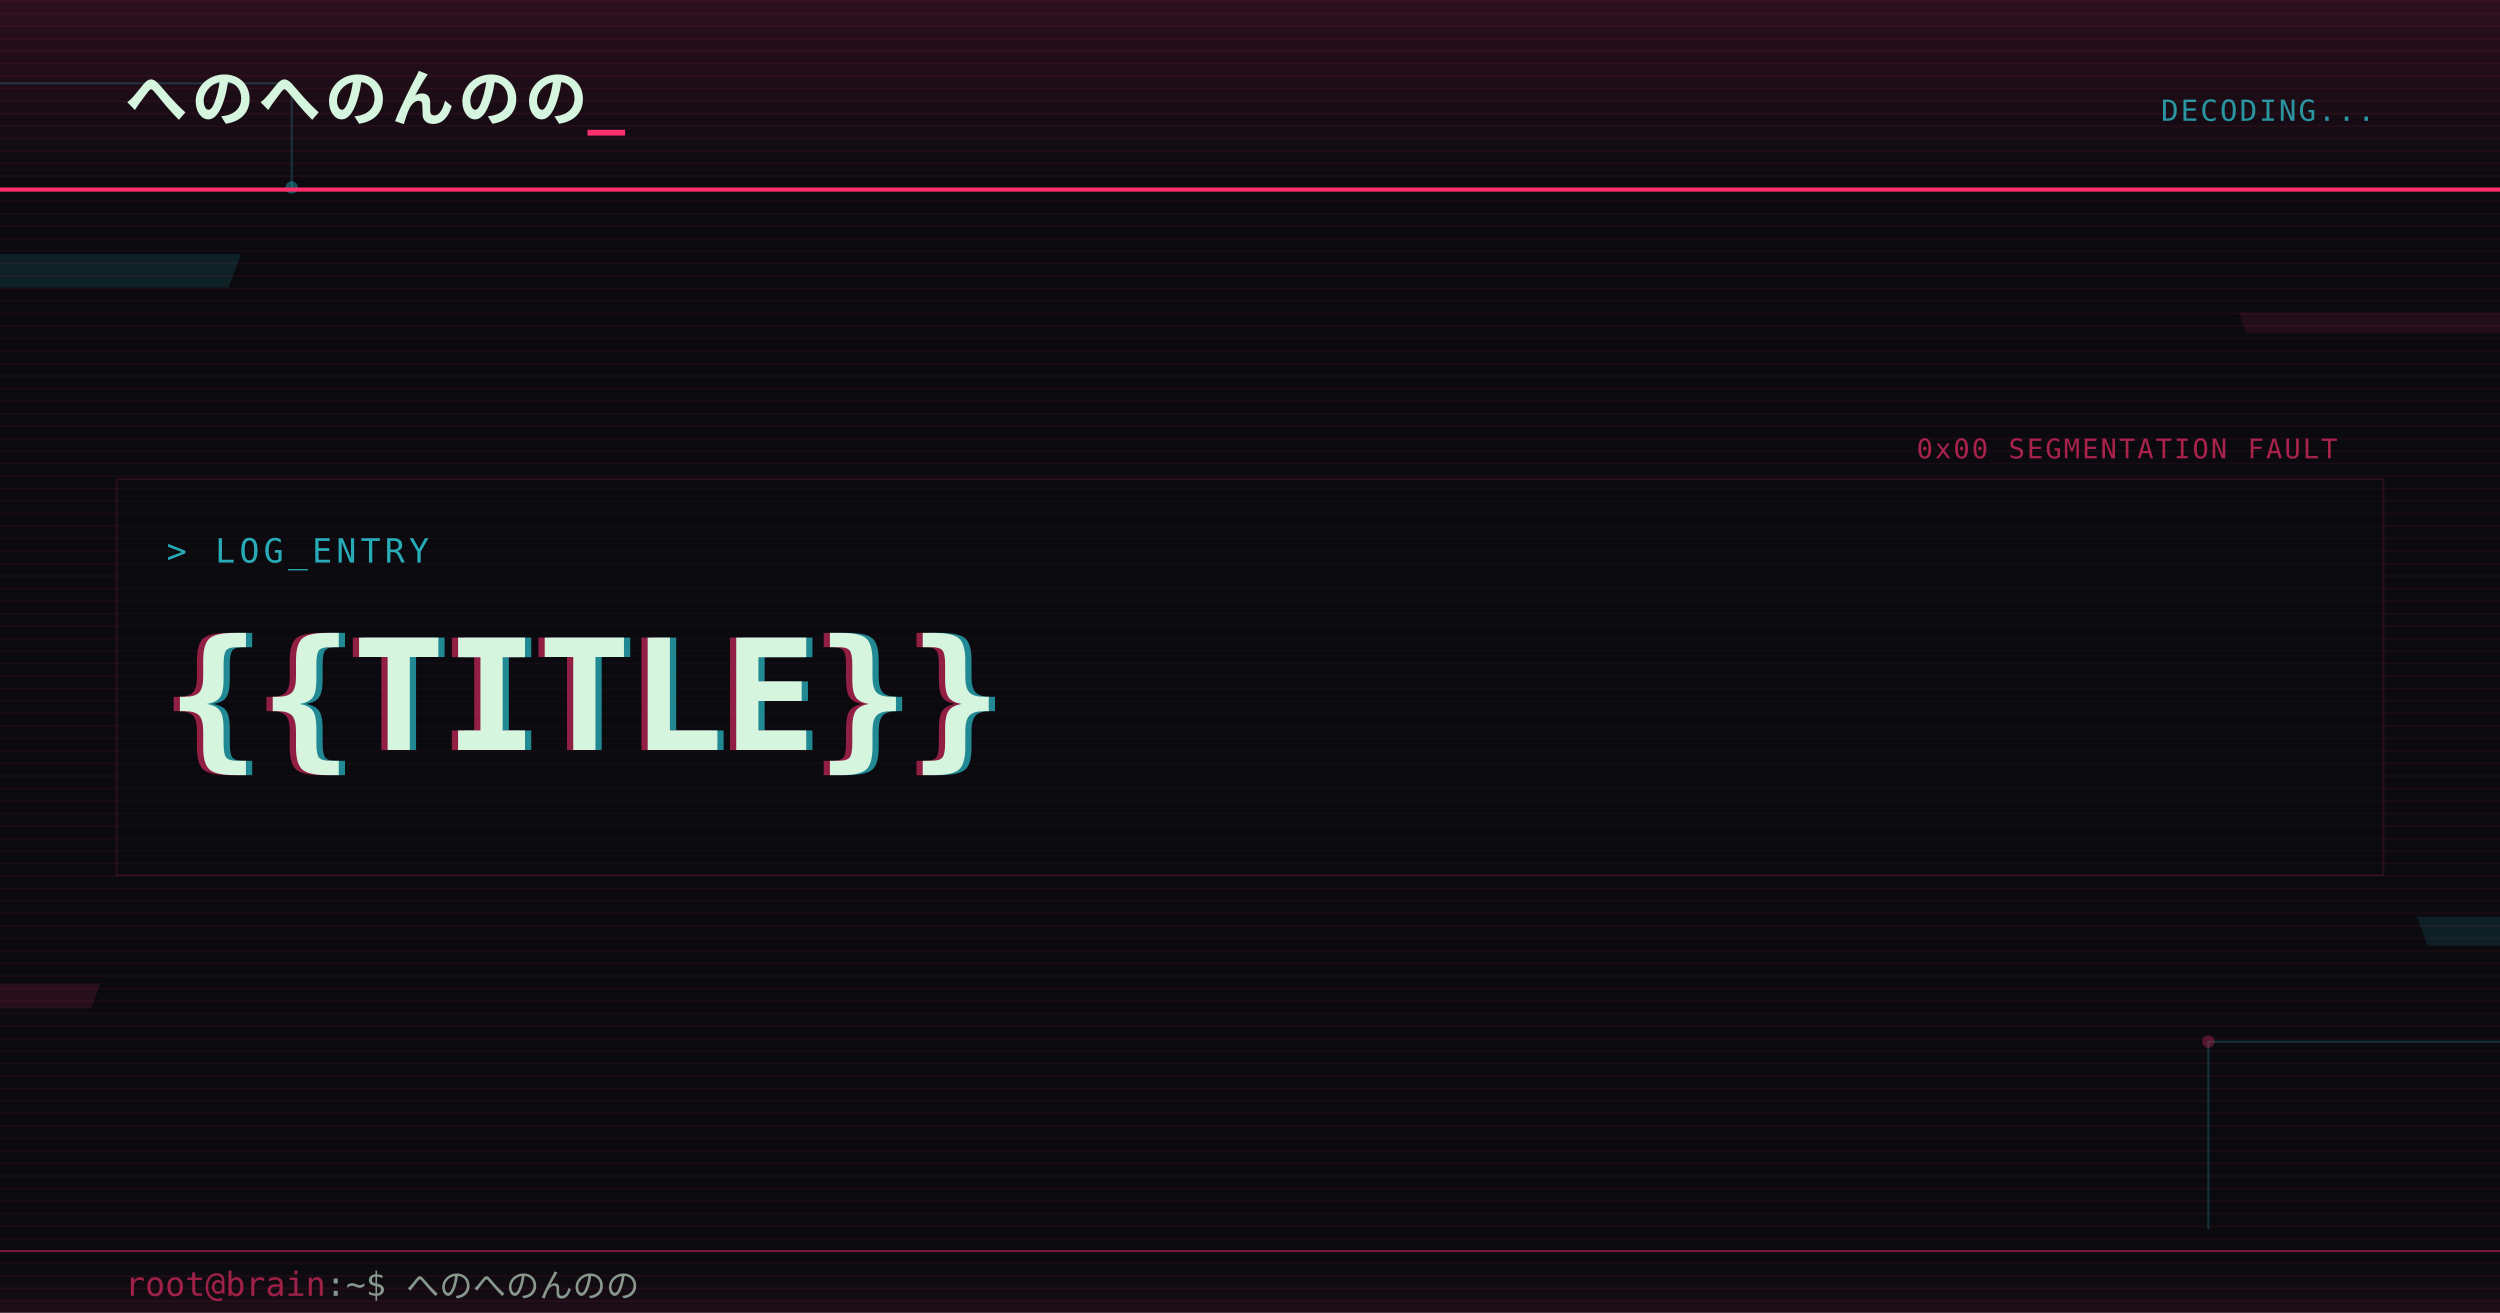
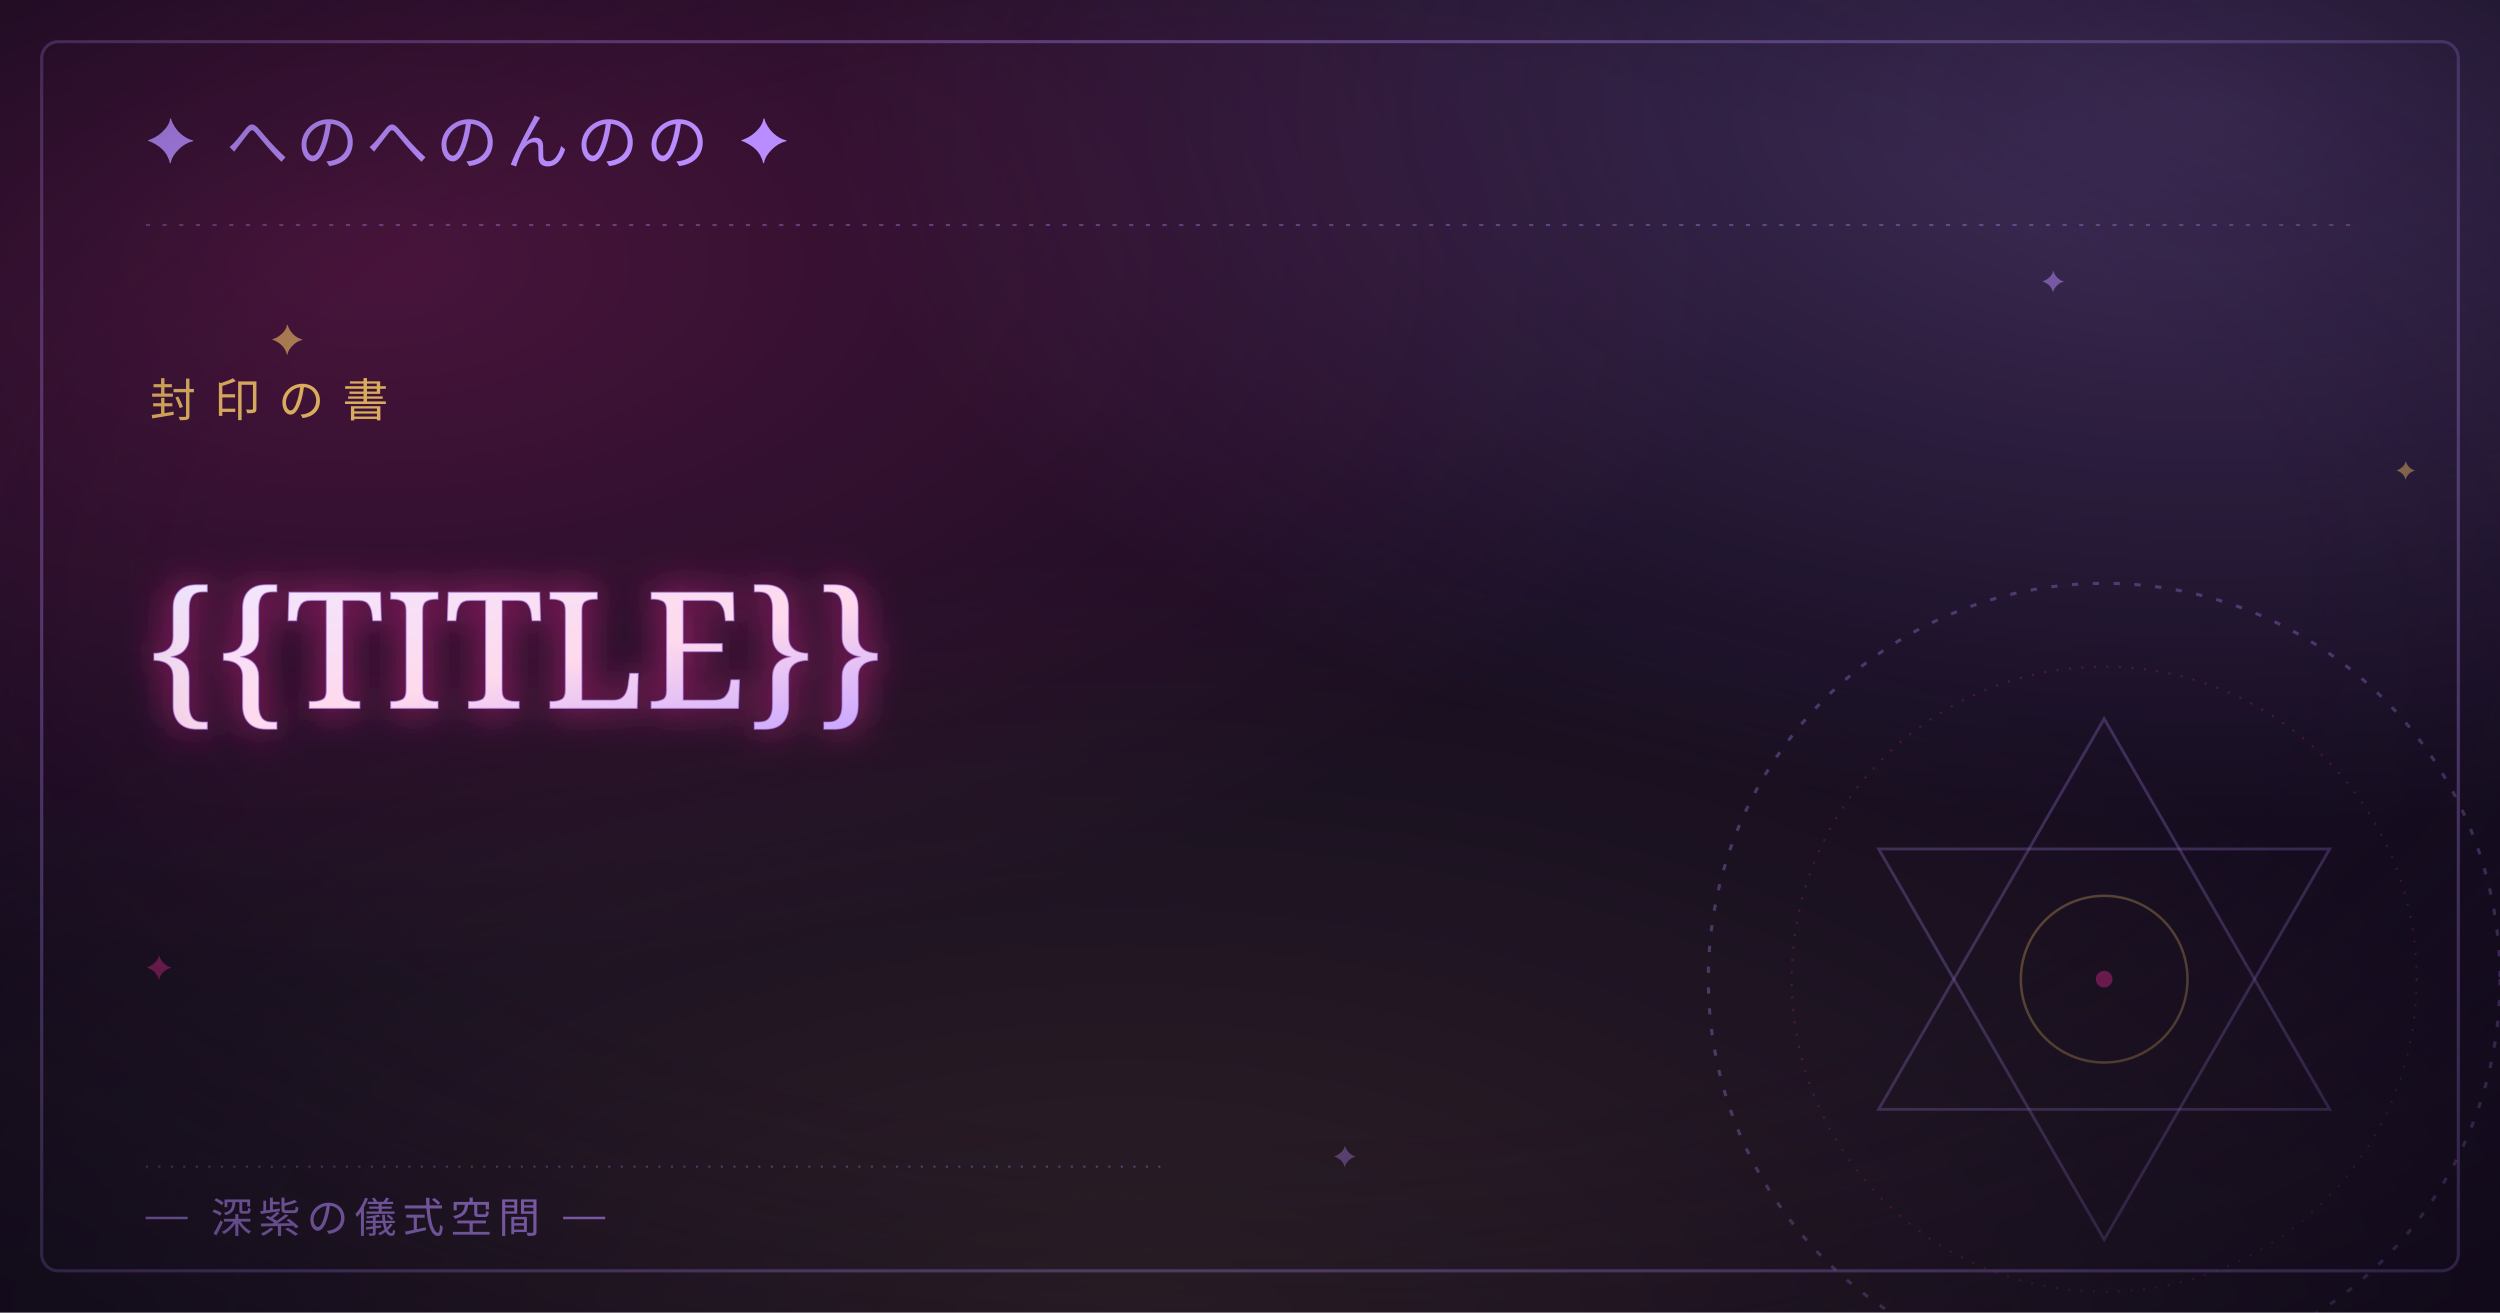
<svg xmlns="http://www.w3.org/2000/svg" width="1200" height="630" viewBox="0 0 1200 630">
  <defs>
-     <linearGradient id="headerGrad" x1="0" y1="0" x2="0" y2="1">
-       <stop offset="0%" stop-color="#ff2f6d" stop-opacity="0.14" />
-       <stop offset="100%" stop-color="#ff2f6d" stop-opacity="0" />
+     <radialGradient id="glowPink" cx="15%" cy="20%" r="55%">
+       <stop offset="0%" stop-color="#ff2fa0" stop-opacity="0.22" />
+       <stop offset="100%" stop-color="#ff2fa0" stop-opacity="0" />
+     </radialGradient>
+     <radialGradient id="glowPurple" cx="88%" cy="8%" r="55%">
+       <stop offset="0%" stop-color="#b98cff" stop-opacity="0.26" />
+       <stop offset="100%" stop-color="#b98cff" stop-opacity="0" />
+     </radialGradient>
+     <radialGradient id="glowGold" cx="45%" cy="102%" r="60%">
+       <stop offset="0%" stop-color="#ffd166" stop-opacity="0.10" />
+       <stop offset="100%" stop-color="#ffd166" stop-opacity="0" />
+     </radialGradient>
+     <radialGradient id="vignette" cx="50%" cy="45%" r="75%">
+       <stop offset="55%" stop-color="#150c1f" stop-opacity="0" />
+       <stop offset="100%" stop-color="#0a0614" stop-opacity="0.55" />
+     </radialGradient>
+     <linearGradient id="titleGrad" x1="0%" y1="0%" x2="100%" y2="100%">
+       <stop offset="0%" stop-color="#f1e6ff" />
+       <stop offset="55%" stop-color="#ffd9ec" />
+       <stop offset="100%" stop-color="#c9a6ff" />
    </linearGradient>
-     <linearGradient id="footerGrad" x1="0" y1="0" x2="0" y2="1">
-       <stop offset="0%" stop-color="#0a0a0f" stop-opacity="0" />
-       <stop offset="100%" stop-color="#ff2f6d" stop-opacity="0.09" />
-     </linearGradient>
-     <pattern id="scan" width="6" height="6" patternUnits="userSpaceOnUse">
-       <rect width="6" height="6" fill="#0a0a0f" />
-       <rect width="6" height="1" fill="#ff2f6d" opacity="0.06" />
-     </pattern>
-     <clipPath id="canvas">
-       <rect x="0" y="0" width="1200" height="630" />
-     </clipPath>
+     <filter id="softGlow" x="-60%" y="-60%" width="220%" height="220%">
+       <feGaussianBlur stdDeviation="9" result="blur" />
+       <feMerge>
+         <feMergeNode in="blur" />
+         <feMergeNode in="blur" />
+       </feMerge>
+     </filter>
  </defs>
-   <g clip-path="url(#canvas)">
-     <rect x="0" y="0" width="1200" height="630" fill="#0a0a0f" />
-     <text x="780" y="560" font-family="monospace" font-size="210" font-weight="700" fill="#d6f5df" opacity="0.035" transform="rotate(-7 780 560)">へのへのんのの</text>
-     <rect x="0" y="0" width="1200" height="630" fill="url(#scan)" />
-     <g fill="none" stroke="#33f0ff" stroke-opacity="0.18" stroke-width="1">
-       <path d="M0 40 H140 V90" />
-       <path d="M1200 500 H1060 V590" />
-     </g>
-     <circle cx="140" cy="90" r="3" fill="#33f0ff" fill-opacity="0.3" />
-     <circle cx="1060" cy="500" r="3" fill="#ff2f6d" fill-opacity="0.3" />
-     <rect x="-60" y="122" width="220" height="16" fill="#33f0ff" opacity="0.10" transform="skewX(-20)" />
-     <rect x="-40" y="472" width="260" height="12" fill="#ff2f6d" opacity="0.12" transform="skewX(-20)" />
-     <rect x="1020" y="150" width="240" height="10" fill="#ff2f6d" opacity="0.10" transform="skewX(20)" />
-     <rect x="1000" y="440" width="260" height="14" fill="#33f0ff" opacity="0.09" transform="skewX(20)" />
-     <rect x="0" y="0" width="1200" height="92" fill="url(#headerGrad)" />
-     <rect x="0" y="90" width="1200" height="2" fill="#ff2f6d" />
-     <text x="60" y="58" font-family="monospace" font-size="30" font-weight="700" letter-spacing="2" fill="#d6f5df">へのへのんのの<tspan fill="#ff2f6d">_</tspan>
-     </text>
-     <text x="1140" y="58" text-anchor="end" font-family="monospace" font-size="14" letter-spacing="1" fill="#33f0ff" opacity="0.6">DECODING...</text>
-     <rect x="56" y="230" width="1088" height="190" fill="#0a0a0f" opacity="0.4" stroke="#ff2f6d" stroke-opacity="0.3" stroke-width="1" />
-     <text x="1122" y="220" text-anchor="end" font-family="monospace" font-size="13" letter-spacing="1" fill="#ff2f6d" opacity="0.65">0x00 SEGMENTATION FAULT</text>
-     <text x="80" y="270" font-family="monospace" font-size="16" letter-spacing="2" fill="#33f0ff" opacity="0.7">&gt; LOG_ENTRY</text>
-     <text x="83" y="360" font-family="monospace" font-size="74" font-weight="700" fill="#33f0ff" opacity="0.55">{{TITLE}}</text>
-     <text x="77" y="360" font-family="monospace" font-size="74" font-weight="700" fill="#ff2f6d" opacity="0.55">{{TITLE}}</text>
-     <text x="80" y="360" font-family="monospace" font-size="74" font-weight="700" fill="#d6f5df">{{TITLE}}</text>
-     <rect x="0" y="600" width="1200" height="30" fill="url(#footerGrad)" />
-     <rect x="0" y="600" width="1200" height="1" fill="#ff2f6d" opacity="0.4" />
-     <text x="60" y="622" font-family="monospace" font-size="16" fill="#d6f5df" opacity="0.6">
-       <tspan fill="#ff2f6d">root@brain</tspan>:~$ へのへのんのの</text>
+   <rect width="1200" height="630" fill="#150c1f" />
+   <rect width="1200" height="630" fill="url(#glowPink)" />
+   <rect width="1200" height="630" fill="url(#glowPurple)" />
+   <rect width="1200" height="630" fill="url(#glowGold)" />
+   <g opacity="0.6">
+     <circle cx="1010" cy="470" r="190" fill="none" stroke="#b98cff" stroke-width="1.5" stroke-dasharray="3 7" opacity="0.5" />
+     <circle cx="1010" cy="470" r="150" fill="none" stroke="#ff2fa0" stroke-width="1" stroke-dasharray="1 5" opacity="0.35" />
+     <polygon points="1010,345 1118.25,532.5 901.75,532.5" fill="none" stroke="#b98cff" stroke-width="1.4" opacity="0.4" />
+     <polygon points="1010,595 901.75,407.5 1118.25,407.5" fill="none" stroke="#b98cff" stroke-width="1.4" opacity="0.4" />
+     <circle cx="1010" cy="470" r="40" fill="none" stroke="#ffd166" stroke-width="1.2" opacity="0.45" />
+     <circle cx="1010" cy="470" r="4" fill="#ff2fa0" opacity="0.6" />
  </g>
+   <text x="130" y="170" font-family="serif" font-size="20" fill="#ffd166" opacity="0.55">✦</text>
+   <text x="980" y="140" font-family="serif" font-size="14" fill="#b98cff" opacity="0.5">✦</text>
+   <text x="70" y="470" font-family="serif" font-size="16" fill="#ff2fa0" opacity="0.4">✦</text>
+   <text x="1150" y="230" font-family="serif" font-size="12" fill="#ffd166" opacity="0.45">✦</text>
+   <text x="640" y="560" font-family="serif" font-size="14" fill="#b98cff" opacity="0.35">✦</text>
+   <rect x="20" y="20" width="1160" height="590" rx="8" fill="none" stroke="rgba(185,140,255,0.35)" stroke-width="1.5" />
+   <text x="70" y="78" font-family="serif" font-size="30" letter-spacing="0.12em" fill="#b98cff">✦ へのへのんのの ✦</text>
+   <line x1="70" y1="108" x2="1130" y2="108" stroke="rgba(185,140,255,0.35)" stroke-width="1" stroke-dasharray="2 6" />
+   <text x="72" y="200" font-family="serif" font-size="22" letter-spacing="0.4em" fill="#ffd166" opacity="0.8">封印の書</text>
+   <text x="70" y="340" font-family="serif" font-size="78" fill="#ff2fa0" opacity="0.45" filter="url(#softGlow)">{{TITLE}}</text>
+   <text x="70" y="340" font-family="serif" font-size="78" fill="url(#titleGrad)">{{TITLE}}</text>
+   <text x="70" y="340" font-family="serif" font-size="78" fill="none" stroke="#b98cff" stroke-width="0.6" opacity="0.6">{{TITLE}}</text>
+   <line x1="70" y1="560" x2="560" y2="560" stroke="rgba(185,140,255,0.35)" stroke-width="1" stroke-dasharray="1 5" />
+   <text x="70" y="590" font-family="serif" font-size="20" letter-spacing="0.15em" fill="#b98cff" opacity="0.75">― 深紫の儀式空間 ―</text>
+   <rect width="1200" height="630" fill="url(#vignette)" />
</svg>
